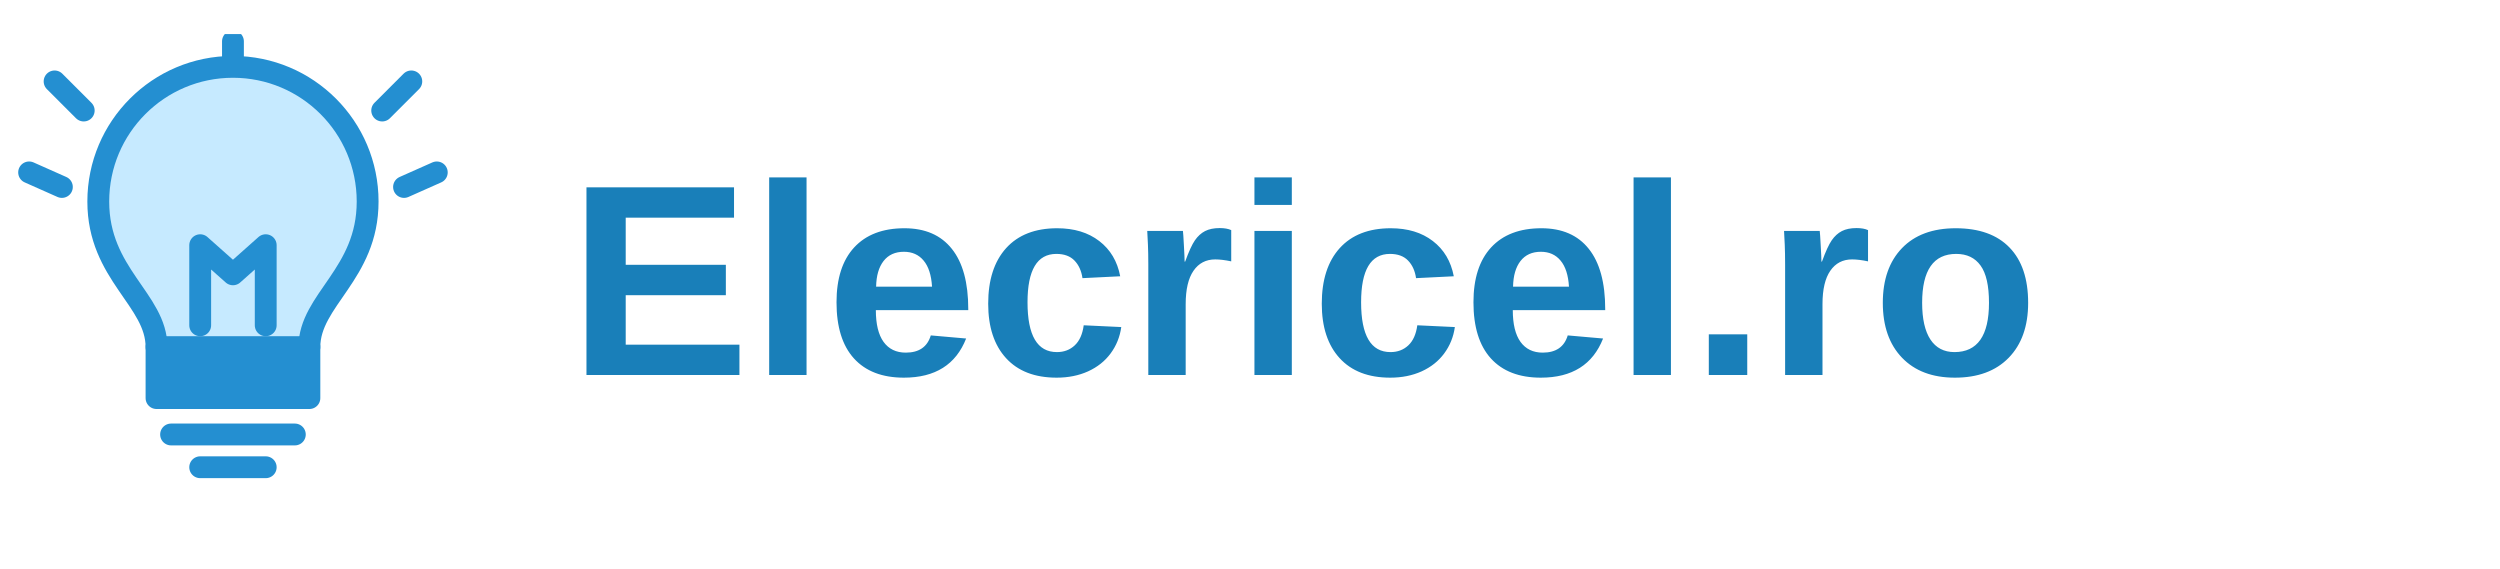
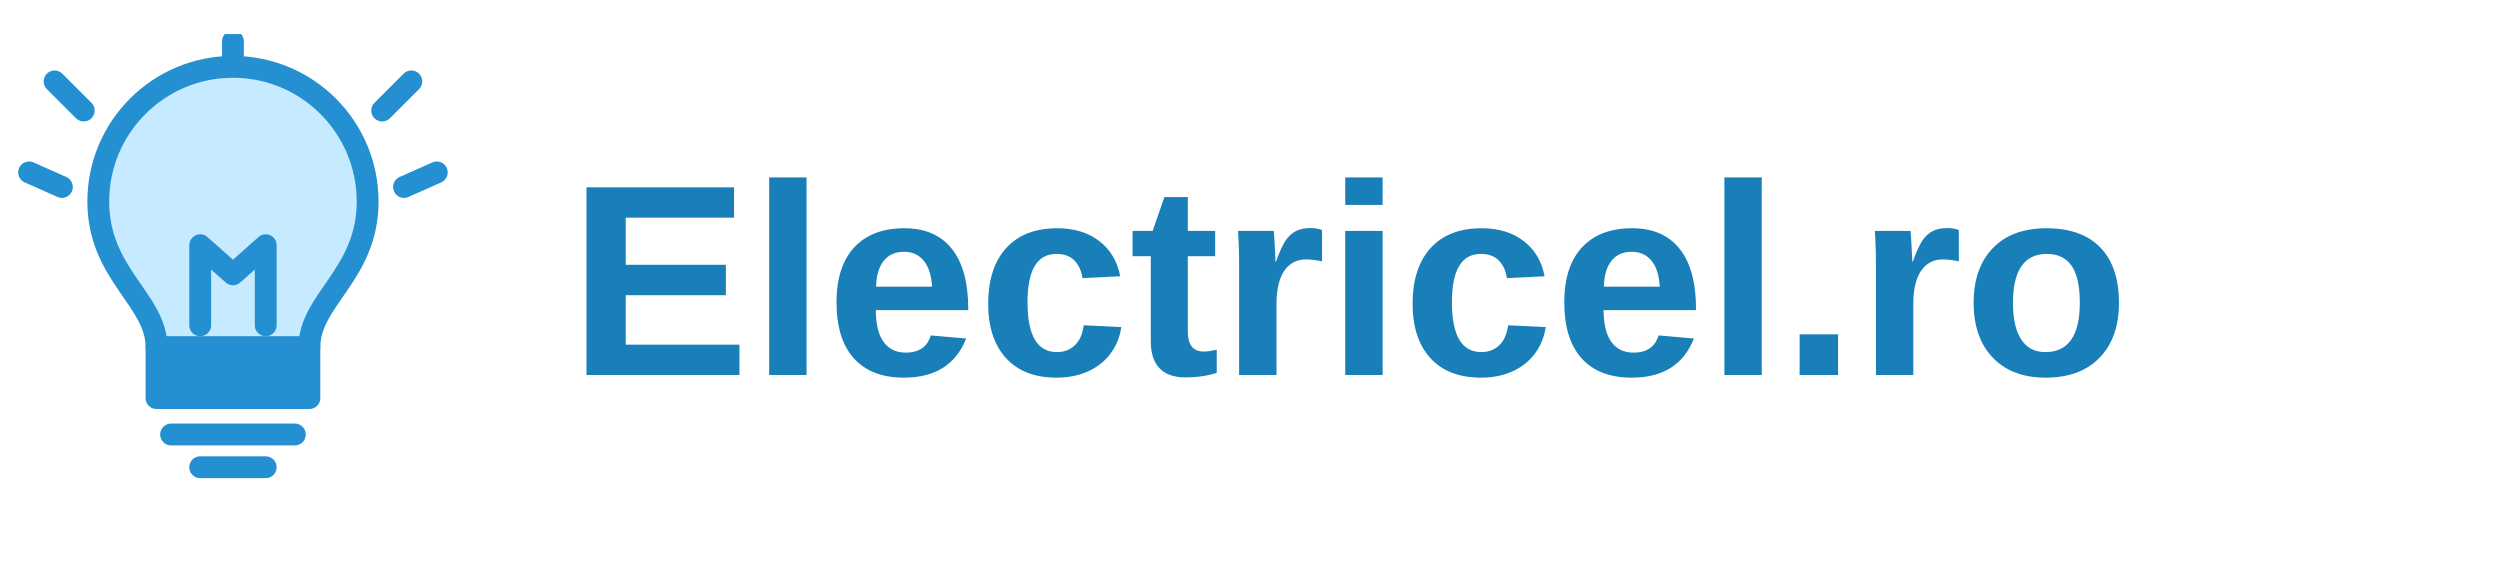
<svg xmlns="http://www.w3.org/2000/svg" viewBox="0 0 440 100">
  <svg x="0" y="6" width="82" height="82" viewBox="0 0 128 128">
    <g fill="none" stroke="#248fd1" stroke-width="6" stroke-linecap="round" stroke-linejoin="round">
      <path d="M43 86c0-13-16-20-16-40a37 37 0 0 1 74 0c0 20-16 27-16 40" fill="#c6eaff" />
      <path d="M43 86h42v14H43z" fill="#248fd1" />
      <path d="M47 110h34M55 119h18M55 80V58l9 8 9-8v22M64 2v5M8 38l9 4M111 42l9-4M15 13l8 8M105 21l8-8" />
    </g>
  </svg>
-   <text x="100" y="66" font-family="Arial, sans-serif" font-size="48" font-weight="700" fill="#197fb9">Elecricel.ro</text>
+   <text x="100" y="66" font-family="Arial, sans-serif" font-size="48" font-weight="700" fill="#197fb9">Electricel.ro</text>
</svg>
